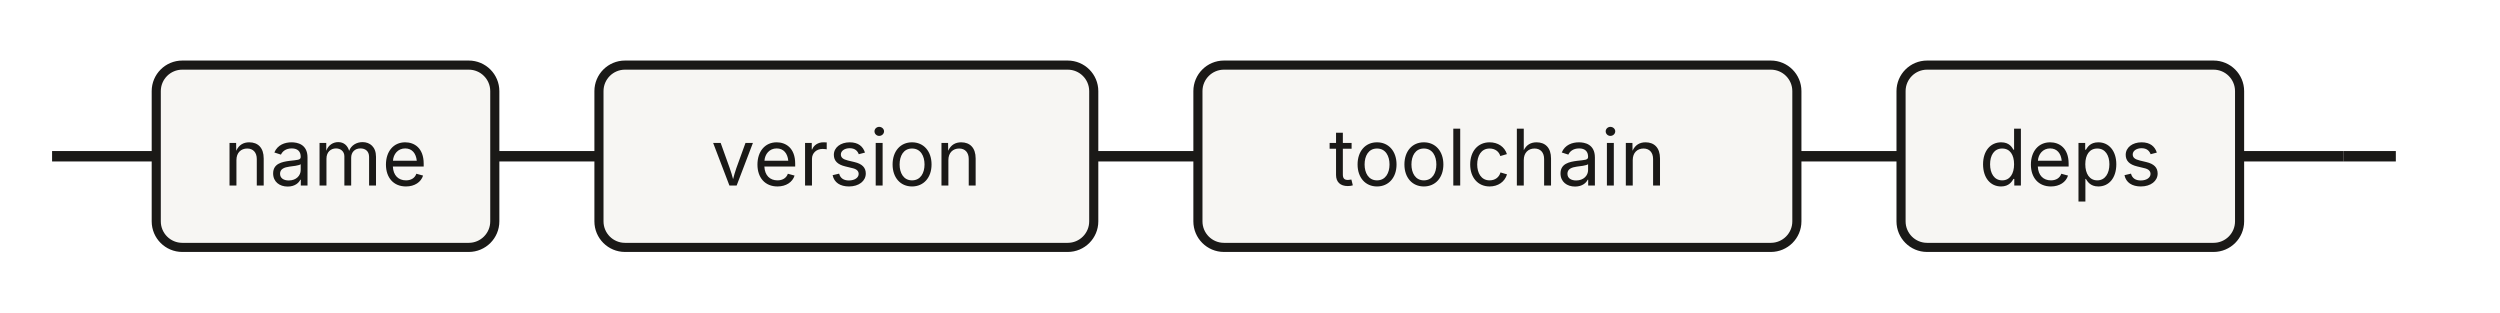
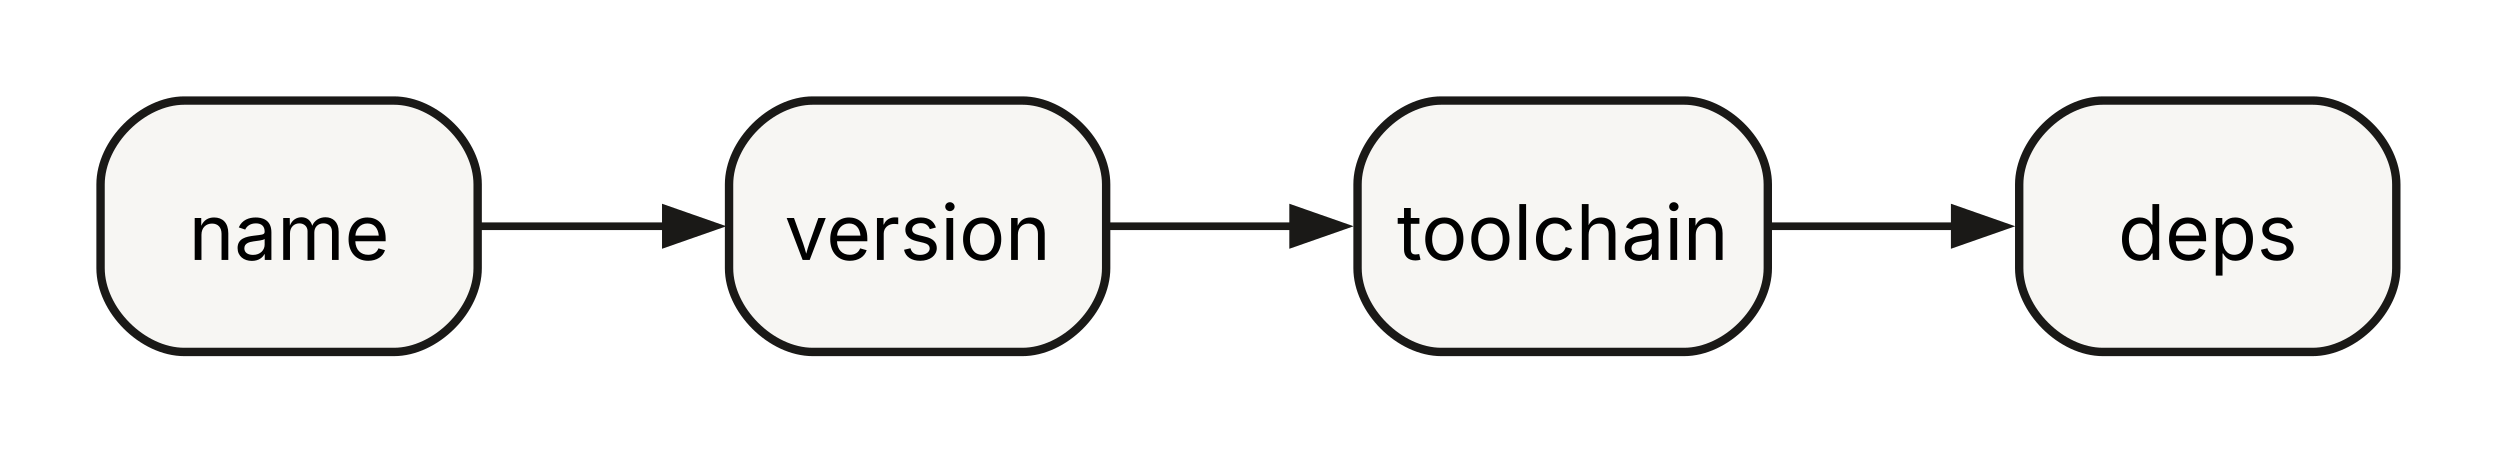
- <svg xmlns="http://www.w3.org/2000/svg" viewBox="0 0 384 48" role="img">
-   <path d="M8 24.0 H24.0" fill="none" stroke="#1a1917" stroke-width="1.6" />
-   <rect x="24.0" y="10.0" width="52.0" height="28.0" rx="4" fill="#f7f6f3" stroke="#1a1917" stroke-width="1.4" />
-   <text x="50.0" y="28.5" text-anchor="middle" font-family="Inter,Helvetica,sans-serif" font-size="12" fill="#1a1917">name</text>
-   <path d="M76.0 24.0 H92.0" fill="none" stroke="#1a1917" stroke-width="1.6" />
-   <rect x="92.0" y="10.0" width="76.0" height="28.0" rx="4" fill="#f7f6f3" stroke="#1a1917" stroke-width="1.4" />
-   <text x="130.0" y="28.5" text-anchor="middle" font-family="Inter,Helvetica,sans-serif" font-size="12" fill="#1a1917">version</text>
-   <path d="M168.0 24.0 H184.0" fill="none" stroke="#1a1917" stroke-width="1.6" />
-   <rect x="184.0" y="10.0" width="92.0" height="28.0" rx="4" fill="#f7f6f3" stroke="#1a1917" stroke-width="1.4" />
-   <text x="230.0" y="28.5" text-anchor="middle" font-family="Inter,Helvetica,sans-serif" font-size="12" fill="#1a1917">toolchain</text>
-   <path d="M276.0 24.0 H292.0" fill="none" stroke="#1a1917" stroke-width="1.6" />
-   <rect x="292.0" y="10.0" width="52.0" height="28.0" rx="4" fill="#f7f6f3" stroke="#1a1917" stroke-width="1.4" />
-   <text x="318.0" y="28.5" text-anchor="middle" font-family="Inter,Helvetica,sans-serif" font-size="12" fill="#1a1917">deps</text>
-   <path d="M344.0 24.0 H360.0" fill="none" stroke="#1a1917" stroke-width="1.6" />
-   <path d="M360.0 24.0 H368.0" fill="none" stroke="#1a1917" stroke-width="1.6" />
+ <svg xmlns="http://www.w3.org/2000/svg" width="358pt" height="65pt" viewBox="0.00 0.00 358.00 65.00">
+   <g id="graph0" class="graph" transform="scale(1 1) rotate(0) translate(14.4 50.4)">
+     <g id="node1" class="node">
+       <path fill="#f7f6f3" stroke="#1a1917" stroke-width="1.2" d="M42,-36C42,-36 12,-36 12,-36 6,-36 0,-30 0,-24 0,-24 0,-12 0,-12 0,-6 6,0 12,0 12,0 42,0 42,0 48,0 54,-6 54,-12 54,-12 54,-24 54,-24 54,-30 48,-36 42,-36" />
+       <text xml:space="preserve" text-anchor="middle" x="27" y="-13.18" font-family="Inter,Helvetica,sans-serif" font-size="11.00">name</text>
+     </g>
+     <g id="node2" class="node">
+       <path fill="#f7f6f3" stroke="#1a1917" stroke-width="1.2" d="M132,-36C132,-36 102,-36 102,-36 96,-36 90,-30 90,-24 90,-24 90,-12 90,-12 90,-6 96,0 102,0 102,0 132,0 132,0 138,0 144,-6 144,-12 144,-12 144,-24 144,-24 144,-30 138,-36 132,-36" />
+       <text xml:space="preserve" text-anchor="middle" x="117" y="-13.18" font-family="Inter,Helvetica,sans-serif" font-size="11.00">version</text>
+     </g>
+     <g id="edge1" class="edge">
+       <path fill="none" stroke="#1a1917" stroke-width="1.1" d="M54.4,-18C62.76,-18 72.12,-18 80.98,-18" />
+       <polygon fill="#1a1917" stroke="#1a1917" stroke-width="1.1" points="80.95,-20.45 87.95,-18 80.95,-15.55 80.95,-20.45" />
+     </g>
+     <g id="node3" class="node">
+       <path fill="#f7f6f3" stroke="#1a1917" stroke-width="1.2" d="M226.75,-36C226.75,-36 192,-36 192,-36 186,-36 180,-30 180,-24 180,-24 180,-12 180,-12 180,-6 186,0 192,0 192,0 226.75,0 226.75,0 232.75,0 238.75,-6 238.75,-12 238.75,-12 238.75,-24 238.75,-24 238.75,-30 232.75,-36 226.75,-36" />
+       <text xml:space="preserve" text-anchor="middle" x="209.38" y="-13.18" font-family="Inter,Helvetica,sans-serif" font-size="11.00">toolchain</text>
+     </g>
+     <g id="edge2" class="edge">
+       <path fill="none" stroke="#1a1917" stroke-width="1.1" d="M144.14,-18C152.52,-18 161.96,-18 170.98,-18" />
+       <polygon fill="#1a1917" stroke="#1a1917" stroke-width="1.1" points="170.78,-20.45 177.78,-18 170.78,-15.55 170.78,-20.45" />
+     </g>
+     <g id="node4" class="node">
+       <path fill="#f7f6f3" stroke="#1a1917" stroke-width="1.2" d="M316.75,-36C316.75,-36 286.75,-36 286.75,-36 280.75,-36 274.75,-30 274.75,-24 274.75,-24 274.75,-12 274.75,-12 274.75,-6 280.75,0 286.75,0 286.75,0 316.75,0 316.75,0 322.75,0 328.75,-6 328.75,-12 328.75,-12 328.75,-24 328.75,-24 328.75,-30 322.75,-36 316.75,-36" />
+       <text xml:space="preserve" text-anchor="middle" x="301.75" y="-13.18" font-family="Inter,Helvetica,sans-serif" font-size="11.00">deps</text>
+     </g>
+     <g id="edge3" class="edge">
+       <path fill="none" stroke="#1a1917" stroke-width="1.1" d="M238.97,-18C247.43,-18 256.78,-18 265.6,-18" />
+       <polygon fill="#1a1917" stroke="#1a1917" stroke-width="1.1" points="265.52,-20.45 272.52,-18 265.52,-15.55 265.52,-20.45" />
+     </g>
+   </g>
</svg>
